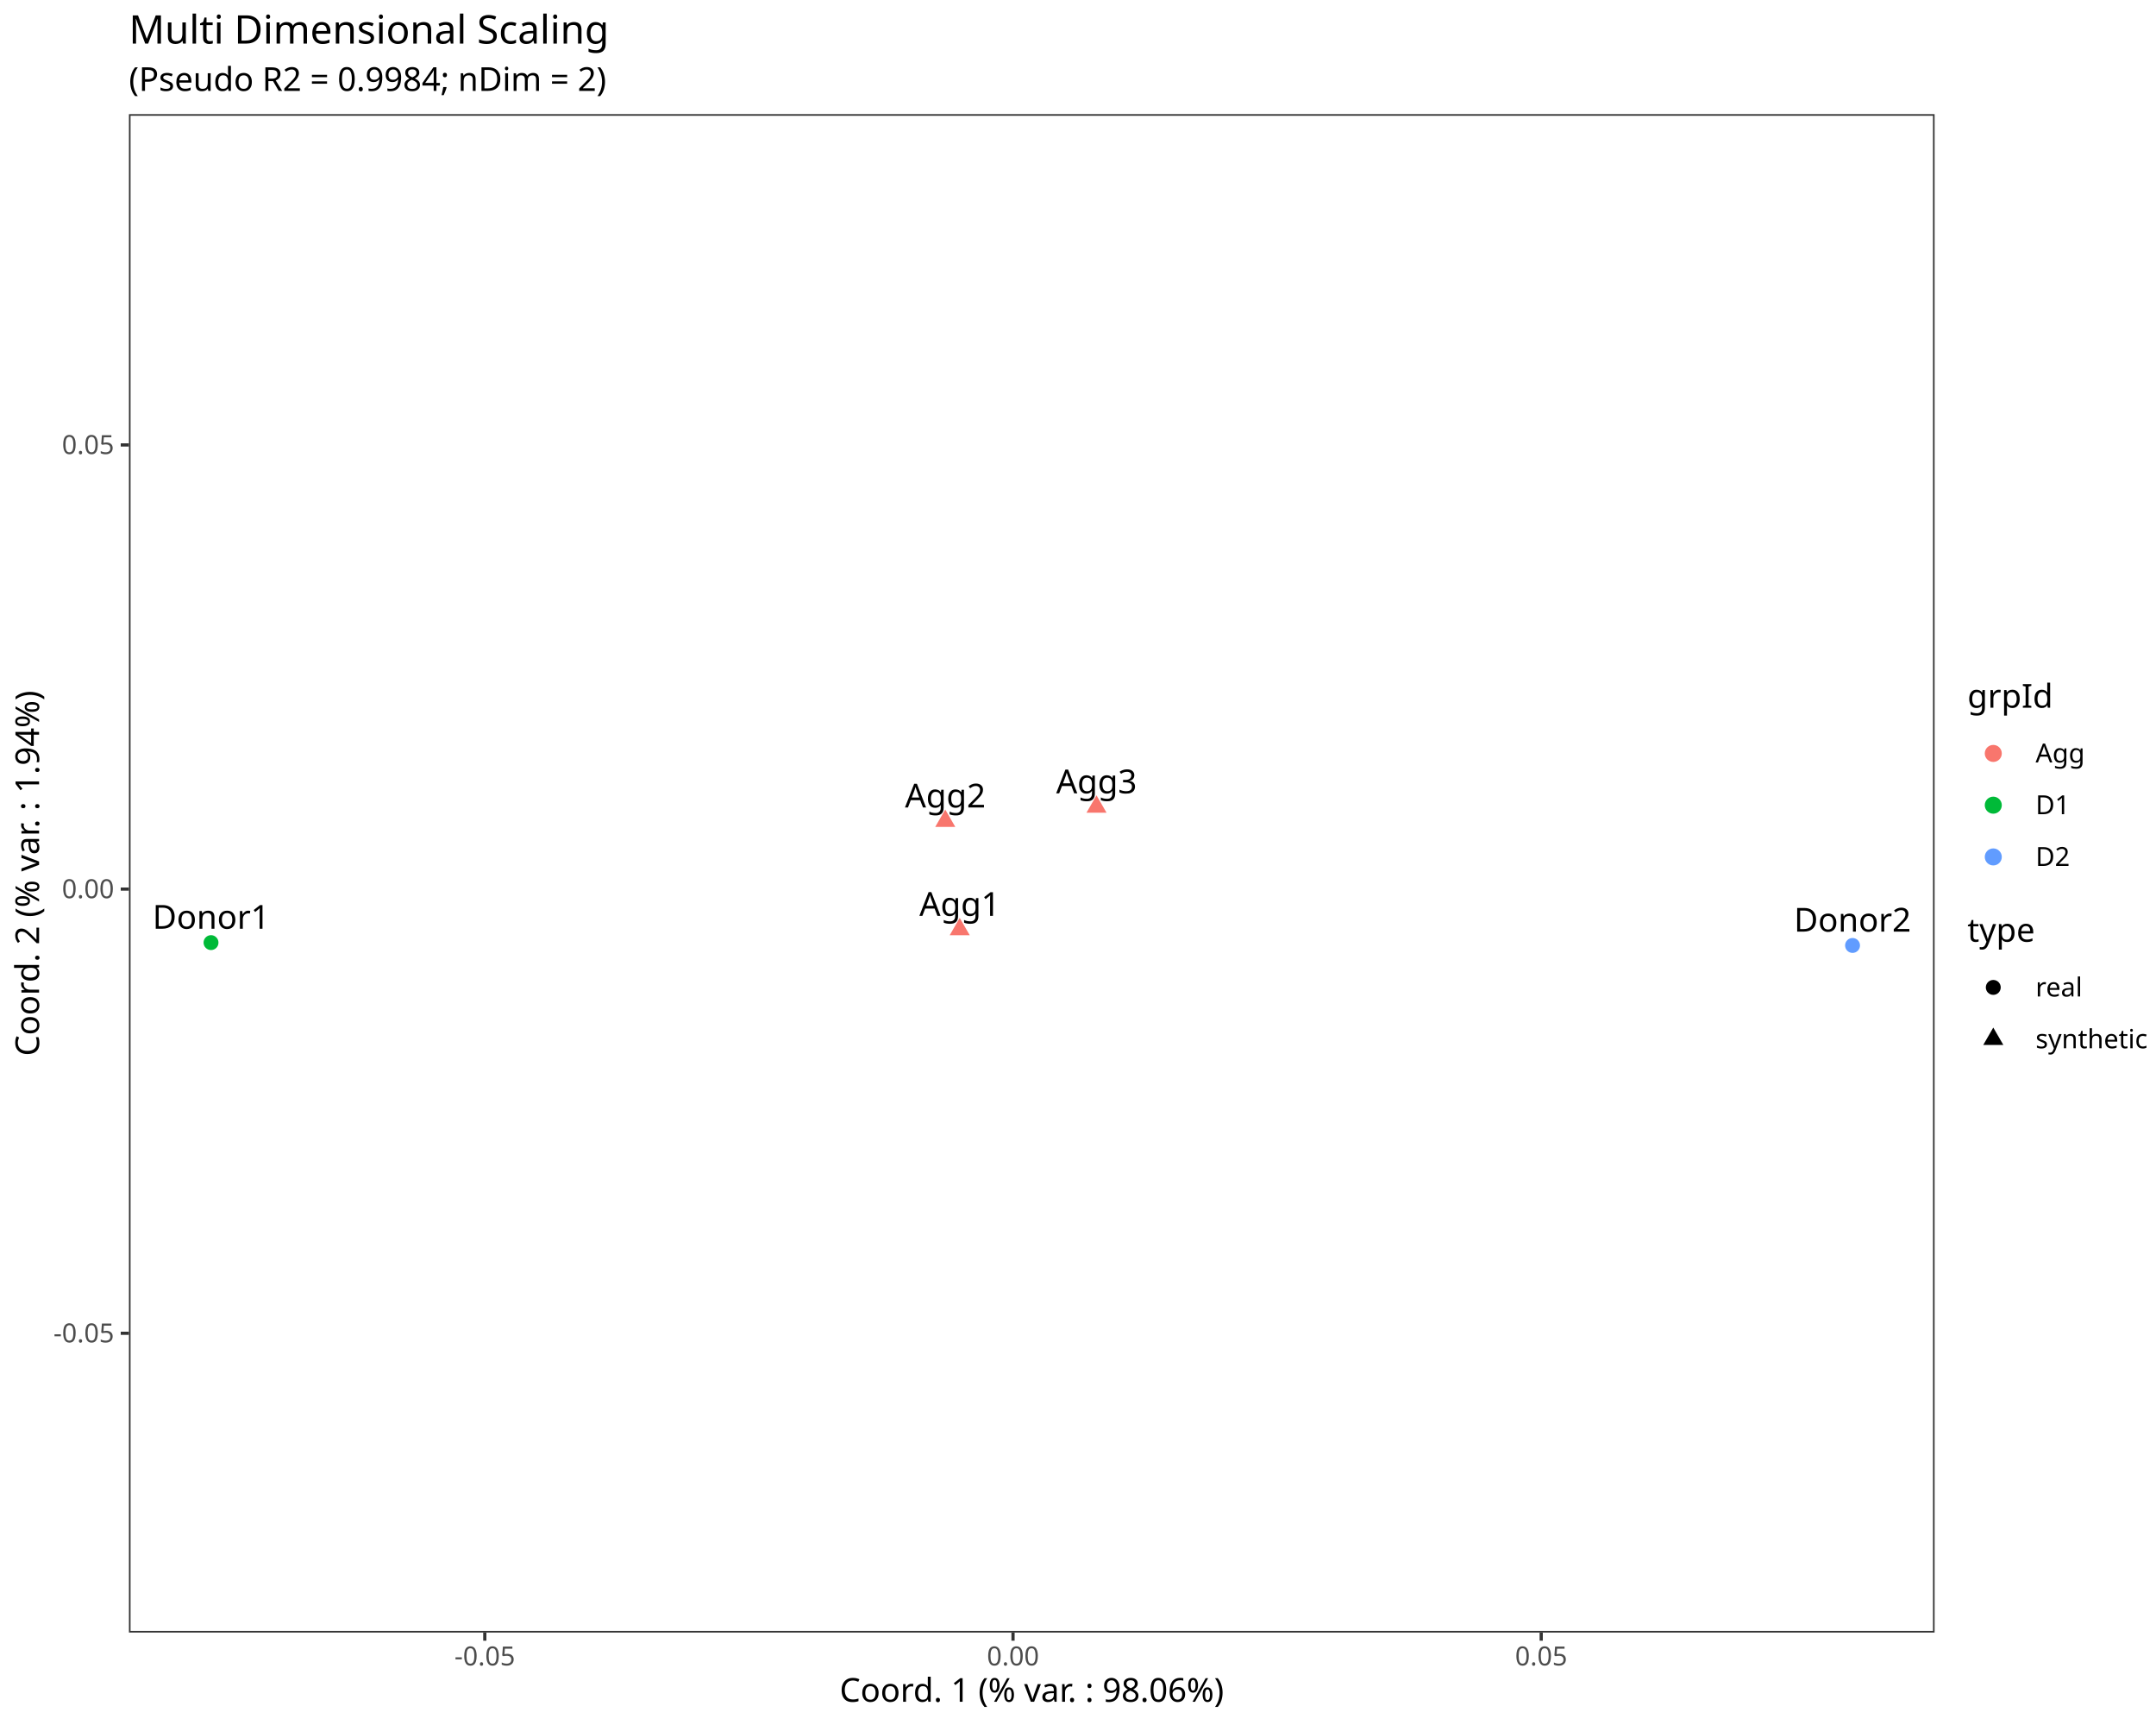
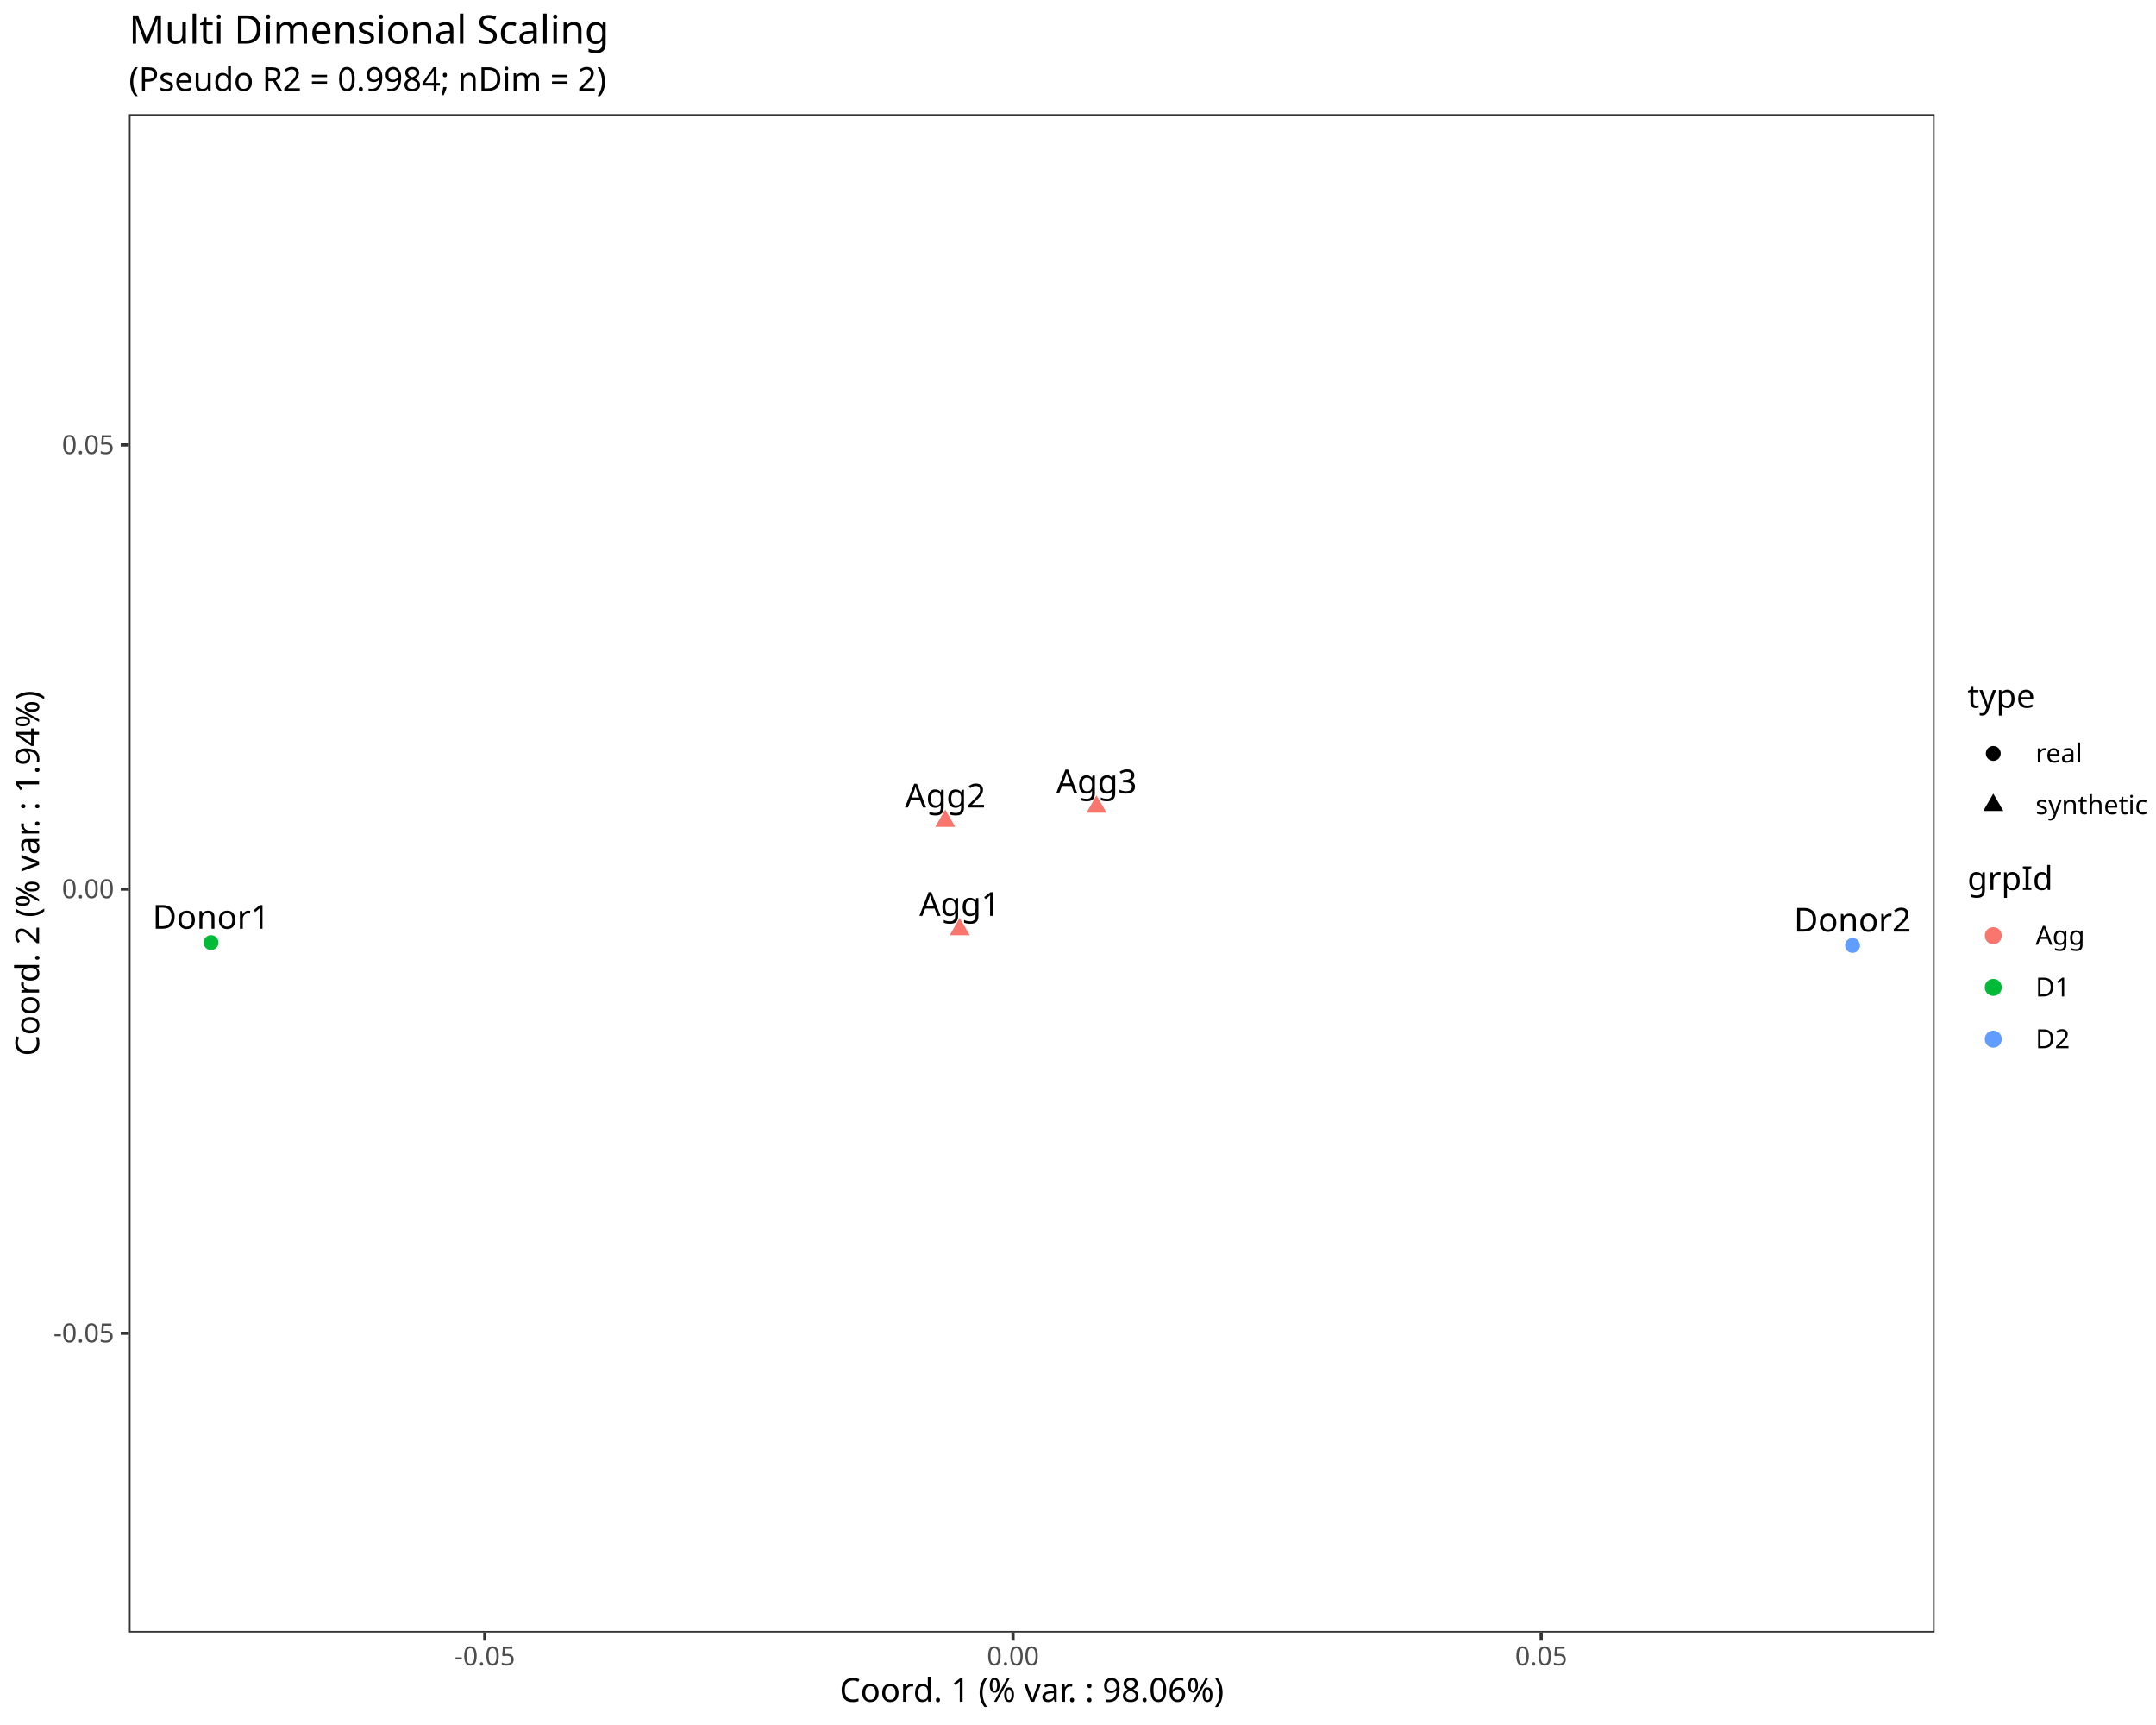
<svg xmlns="http://www.w3.org/2000/svg" class="svglite" data-engine-version="2.0" width="720.00pt" height="576.00pt" viewBox="0 0 720.00 576.00">
  <defs>
    <style type="text/css">
    .svglite line, .svglite polyline, .svglite polygon, .svglite path, .svglite rect, .svglite circle {
      fill: none;
      stroke: #000000;
      stroke-linecap: round;
      stroke-linejoin: round;
      stroke-miterlimit: 10.00;
    }
  </style>
  </defs>
  <rect width="100%" height="100%" style="stroke: none; fill: #FFFFFF;" />
  <defs>
    <clipPath id="cpMC4wMHw3MjAuMDB8MC4wMHw1NzYuMDA=">
      <rect x="0.00" y="0.00" width="720.00" height="576.00" />
    </clipPath>
  </defs>
  <g clip-path="url(#cpMC4wMHw3MjAuMDB8MC4wMHw1NzYuMDA=)">
    <rect x="0.00" y="0.00" width="720.00" height="576.00" style="stroke-width: 1.07; stroke: #FFFFFF; fill: #FFFFFF;" />
  </g>
  <defs>
    <clipPath id="cpNDMuMDZ8NjQ2LjA3fDM4LjEyfDU0NS4xMQ==">
      <rect x="43.06" y="38.12" width="603.00" height="507.00" />
    </clipPath>
  </defs>
  <g clip-path="url(#cpNDMuMDZ8NjQ2LjA3fDM4LjEyfDU0NS4xMQ==)">
    <rect x="43.06" y="38.12" width="603.00" height="507.00" style="stroke-width: 1.07; stroke: none; fill: #FFFFFF;" />
    <circle cx="70.47" cy="314.75" r="2.49" style="stroke-width: 0.71; stroke: none; fill: #00BA38;" />
    <circle cx="618.66" cy="315.70" r="2.49" style="stroke-width: 0.71; stroke: none; fill: #619CFF;" />
    <polygon points="320.50,306.49 323.85,312.29 317.15,312.29 " style="stroke-width: 0.71; stroke: none; fill: #F8766D;" />
    <polygon points="315.67,270.31 319.02,276.11 312.32,276.11 " style="stroke-width: 0.71; stroke: none; fill: #F8766D;" />
    <polygon points="366.18,265.57 369.53,271.38 362.83,271.38 " style="stroke-width: 0.71; stroke: none; fill: #F8766D;" />
    <text x="70.49" y="310.12" text-anchor="middle" style="font-size: 11.04px; font-family: sans;" textLength="36.21px" lengthAdjust="spacingAndGlyphs">Donor1</text>
    <text x="618.65" y="311.08" text-anchor="middle" style="font-size: 11.04px; font-family: sans;" textLength="36.21px" lengthAdjust="spacingAndGlyphs">Donor2</text>
    <text x="320.51" y="305.81" text-anchor="middle" style="font-size: 11.04px; font-family: sans;" textLength="25.79px" lengthAdjust="spacingAndGlyphs">Agg1</text>
    <text x="315.69" y="269.63" text-anchor="middle" style="font-size: 11.04px; font-family: sans;" textLength="25.79px" lengthAdjust="spacingAndGlyphs">Agg2</text>
    <text x="366.19" y="264.90" text-anchor="middle" style="font-size: 11.04px; font-family: sans;" textLength="25.79px" lengthAdjust="spacingAndGlyphs">Agg3</text>
    <rect x="43.06" y="38.12" width="603.00" height="507.00" style="stroke-width: 1.07; stroke: #333333;" />
  </g>
  <g clip-path="url(#cpMC4wMHw3MjAuMDB8MC4wMHw1NzYuMDA=)">
    <text x="38.13" y="448.23" text-anchor="end" style="font-size: 8.80px; fill: #4D4D4D; font-family: sans;" textLength="20.06px" lengthAdjust="spacingAndGlyphs">-0.05</text>
    <text x="38.13" y="299.91" text-anchor="end" style="font-size: 8.80px; fill: #4D4D4D; font-family: sans;" textLength="17.13px" lengthAdjust="spacingAndGlyphs">0.00</text>
    <text x="38.13" y="151.60" text-anchor="end" style="font-size: 8.80px; fill: #4D4D4D; font-family: sans;" textLength="17.13px" lengthAdjust="spacingAndGlyphs">0.05</text>
    <polyline points="40.32,445.20 43.06,445.20 " style="stroke-width: 1.07; stroke: #333333; stroke-linecap: butt;" />
    <polyline points="40.32,296.88 43.06,296.88 " style="stroke-width: 1.07; stroke: #333333; stroke-linecap: butt;" />
    <polyline points="40.32,148.57 43.06,148.57 " style="stroke-width: 1.07; stroke: #333333; stroke-linecap: butt;" />
    <polyline points="161.90,547.85 161.90,545.11 " style="stroke-width: 1.07; stroke: #333333; stroke-linecap: butt;" />
    <polyline points="338.30,547.85 338.30,545.11 " style="stroke-width: 1.07; stroke: #333333; stroke-linecap: butt;" />
    <polyline points="514.69,547.85 514.69,545.11 " style="stroke-width: 1.07; stroke: #333333; stroke-linecap: butt;" />
    <text x="161.90" y="556.10" text-anchor="middle" style="font-size: 8.80px; fill: #4D4D4D; font-family: sans;" textLength="20.06px" lengthAdjust="spacingAndGlyphs">-0.05</text>
    <text x="338.30" y="556.10" text-anchor="middle" style="font-size: 8.80px; fill: #4D4D4D; font-family: sans;" textLength="17.13px" lengthAdjust="spacingAndGlyphs">0.00</text>
    <text x="514.69" y="556.10" text-anchor="middle" style="font-size: 8.80px; fill: #4D4D4D; font-family: sans;" textLength="17.13px" lengthAdjust="spacingAndGlyphs">0.05</text>
    <text x="344.56" y="568.24" text-anchor="middle" style="font-size: 11.00px; font-family: sans;" textLength="130.23px" lengthAdjust="spacingAndGlyphs">Coord. 1 (% var. : 98.06%)</text>
    <text transform="translate(13.05,291.61) rotate(-90)" text-anchor="middle" style="font-size: 11.00px; font-family: sans;" textLength="124.11px" lengthAdjust="spacingAndGlyphs">Coord. 2 (% var. : 1.94%)</text>
-     <rect x="657.02" y="227.60" width="38.42" height="67.17" style="stroke-width: 1.07; stroke: none; fill: #FFFFFF;" />
-     <text x="657.02" y="236.31" style="font-size: 11.00px; font-family: sans;" textLength="25.07px" lengthAdjust="spacingAndGlyphs">grpId</text>
+     <rect x="657.02" y="227.60" width="57.50" height="49.89" style="stroke-width: 1.07; stroke: none; fill: #FFFFFF;" />
+     <text x="657.02" y="236.31" style="font-size: 11.00px; font-family: sans;" textLength="20.80px" lengthAdjust="spacingAndGlyphs">type</text>
    <rect x="657.02" y="242.94" width="17.28" height="17.28" style="stroke-width: 1.07; stroke: none; fill: #FFFFFF;" />
-     <circle cx="665.66" cy="251.58" r="2.49" style="stroke-width: 0.71; stroke: #F8766D; fill: #F8766D;" />
+     <circle cx="665.66" cy="251.58" r="2.49" style="stroke-width: 0.71; stroke: none; fill: #000000;" />
    <rect x="657.02" y="260.22" width="17.28" height="17.28" style="stroke-width: 1.07; stroke: none; fill: #FFFFFF;" />
-     <circle cx="665.66" cy="268.86" r="2.49" style="stroke-width: 0.71; stroke: #00BA38; fill: #00BA38;" />
-     <rect x="657.02" y="277.50" width="17.28" height="17.28" style="stroke-width: 1.07; stroke: none; fill: #FFFFFF;" />
-     <circle cx="665.66" cy="286.14" r="2.49" style="stroke-width: 0.71; stroke: #619CFF; fill: #619CFF;" />
-     <text x="679.78" y="254.60" style="font-size: 8.80px; font-family: sans;" textLength="15.66px" lengthAdjust="spacingAndGlyphs">Agg</text>
-     <text x="679.78" y="271.88" style="font-size: 8.80px; font-family: sans;" textLength="11.25px" lengthAdjust="spacingAndGlyphs">D1</text>
-     <text x="679.78" y="289.16" style="font-size: 8.80px; font-family: sans;" textLength="11.25px" lengthAdjust="spacingAndGlyphs">D2</text>
-     <rect x="657.02" y="305.73" width="57.50" height="49.89" style="stroke-width: 1.07; stroke: none; fill: #FFFFFF;" />
-     <text x="657.02" y="314.45" style="font-size: 11.00px; font-family: sans;" textLength="20.80px" lengthAdjust="spacingAndGlyphs">type</text>
+     <polygon points="665.66,264.99 669.02,270.79 662.31,270.79 " style="stroke-width: 0.71; stroke: none; fill: #000000;" />
+     <text x="679.78" y="254.60" style="font-size: 8.80px; font-family: sans;" textLength="14.67px" lengthAdjust="spacingAndGlyphs">real</text>
+     <text x="679.78" y="271.88" style="font-size: 8.80px; font-family: sans;" textLength="34.74px" lengthAdjust="spacingAndGlyphs">synthetic</text>
+     <rect x="657.02" y="288.45" width="38.42" height="67.17" style="stroke-width: 1.07; stroke: none; fill: #FFFFFF;" />
+     <text x="657.02" y="297.17" style="font-size: 11.00px; font-family: sans;" textLength="25.07px" lengthAdjust="spacingAndGlyphs">grpId</text>
+     <rect x="657.02" y="303.79" width="17.28" height="17.28" style="stroke-width: 1.07; stroke: none; fill: #FFFFFF;" />
+     <circle cx="665.66" cy="312.43" r="2.49" style="stroke-width: 0.71; stroke: #F8766D; fill: #F8766D;" />
    <rect x="657.02" y="321.07" width="17.28" height="17.28" style="stroke-width: 1.07; stroke: none; fill: #FFFFFF;" />
-     <circle cx="665.66" cy="329.71" r="2.49" style="stroke-width: 0.71; stroke: none; fill: #000000;" />
+     <circle cx="665.66" cy="329.71" r="2.49" style="stroke-width: 0.71; stroke: #00BA38; fill: #00BA38;" />
    <rect x="657.02" y="338.35" width="17.28" height="17.28" style="stroke-width: 1.07; stroke: none; fill: #FFFFFF;" />
-     <polygon points="665.66,343.12 669.02,348.92 662.31,348.92 " style="stroke-width: 0.71; stroke: none; fill: #000000;" />
-     <text x="679.78" y="332.74" style="font-size: 8.80px; font-family: sans;" textLength="14.67px" lengthAdjust="spacingAndGlyphs">real</text>
-     <text x="679.78" y="350.02" style="font-size: 8.80px; font-family: sans;" textLength="34.74px" lengthAdjust="spacingAndGlyphs">synthetic</text>
+     <circle cx="665.66" cy="346.99" r="2.49" style="stroke-width: 0.71; stroke: #619CFF; fill: #619CFF;" />
+     <text x="679.78" y="315.46" style="font-size: 8.80px; font-family: sans;" textLength="15.66px" lengthAdjust="spacingAndGlyphs">Agg</text>
+     <text x="679.78" y="332.74" style="font-size: 8.80px; font-family: sans;" textLength="11.25px" lengthAdjust="spacingAndGlyphs">D1</text>
+     <text x="679.78" y="350.02" style="font-size: 8.80px; font-family: sans;" textLength="11.25px" lengthAdjust="spacingAndGlyphs">D2</text>
    <text x="43.06" y="30.35" style="font-size: 11.00px; font-family: sans;" textLength="158.39px" lengthAdjust="spacingAndGlyphs">(Pseudo R2 = 0.9984; nDim = 2)</text>
    <text x="43.06" y="14.56" style="font-size: 13.20px; font-family: sans;" textLength="151.15px" lengthAdjust="spacingAndGlyphs">Multi Dimensional Scaling</text>
  </g>
</svg>
